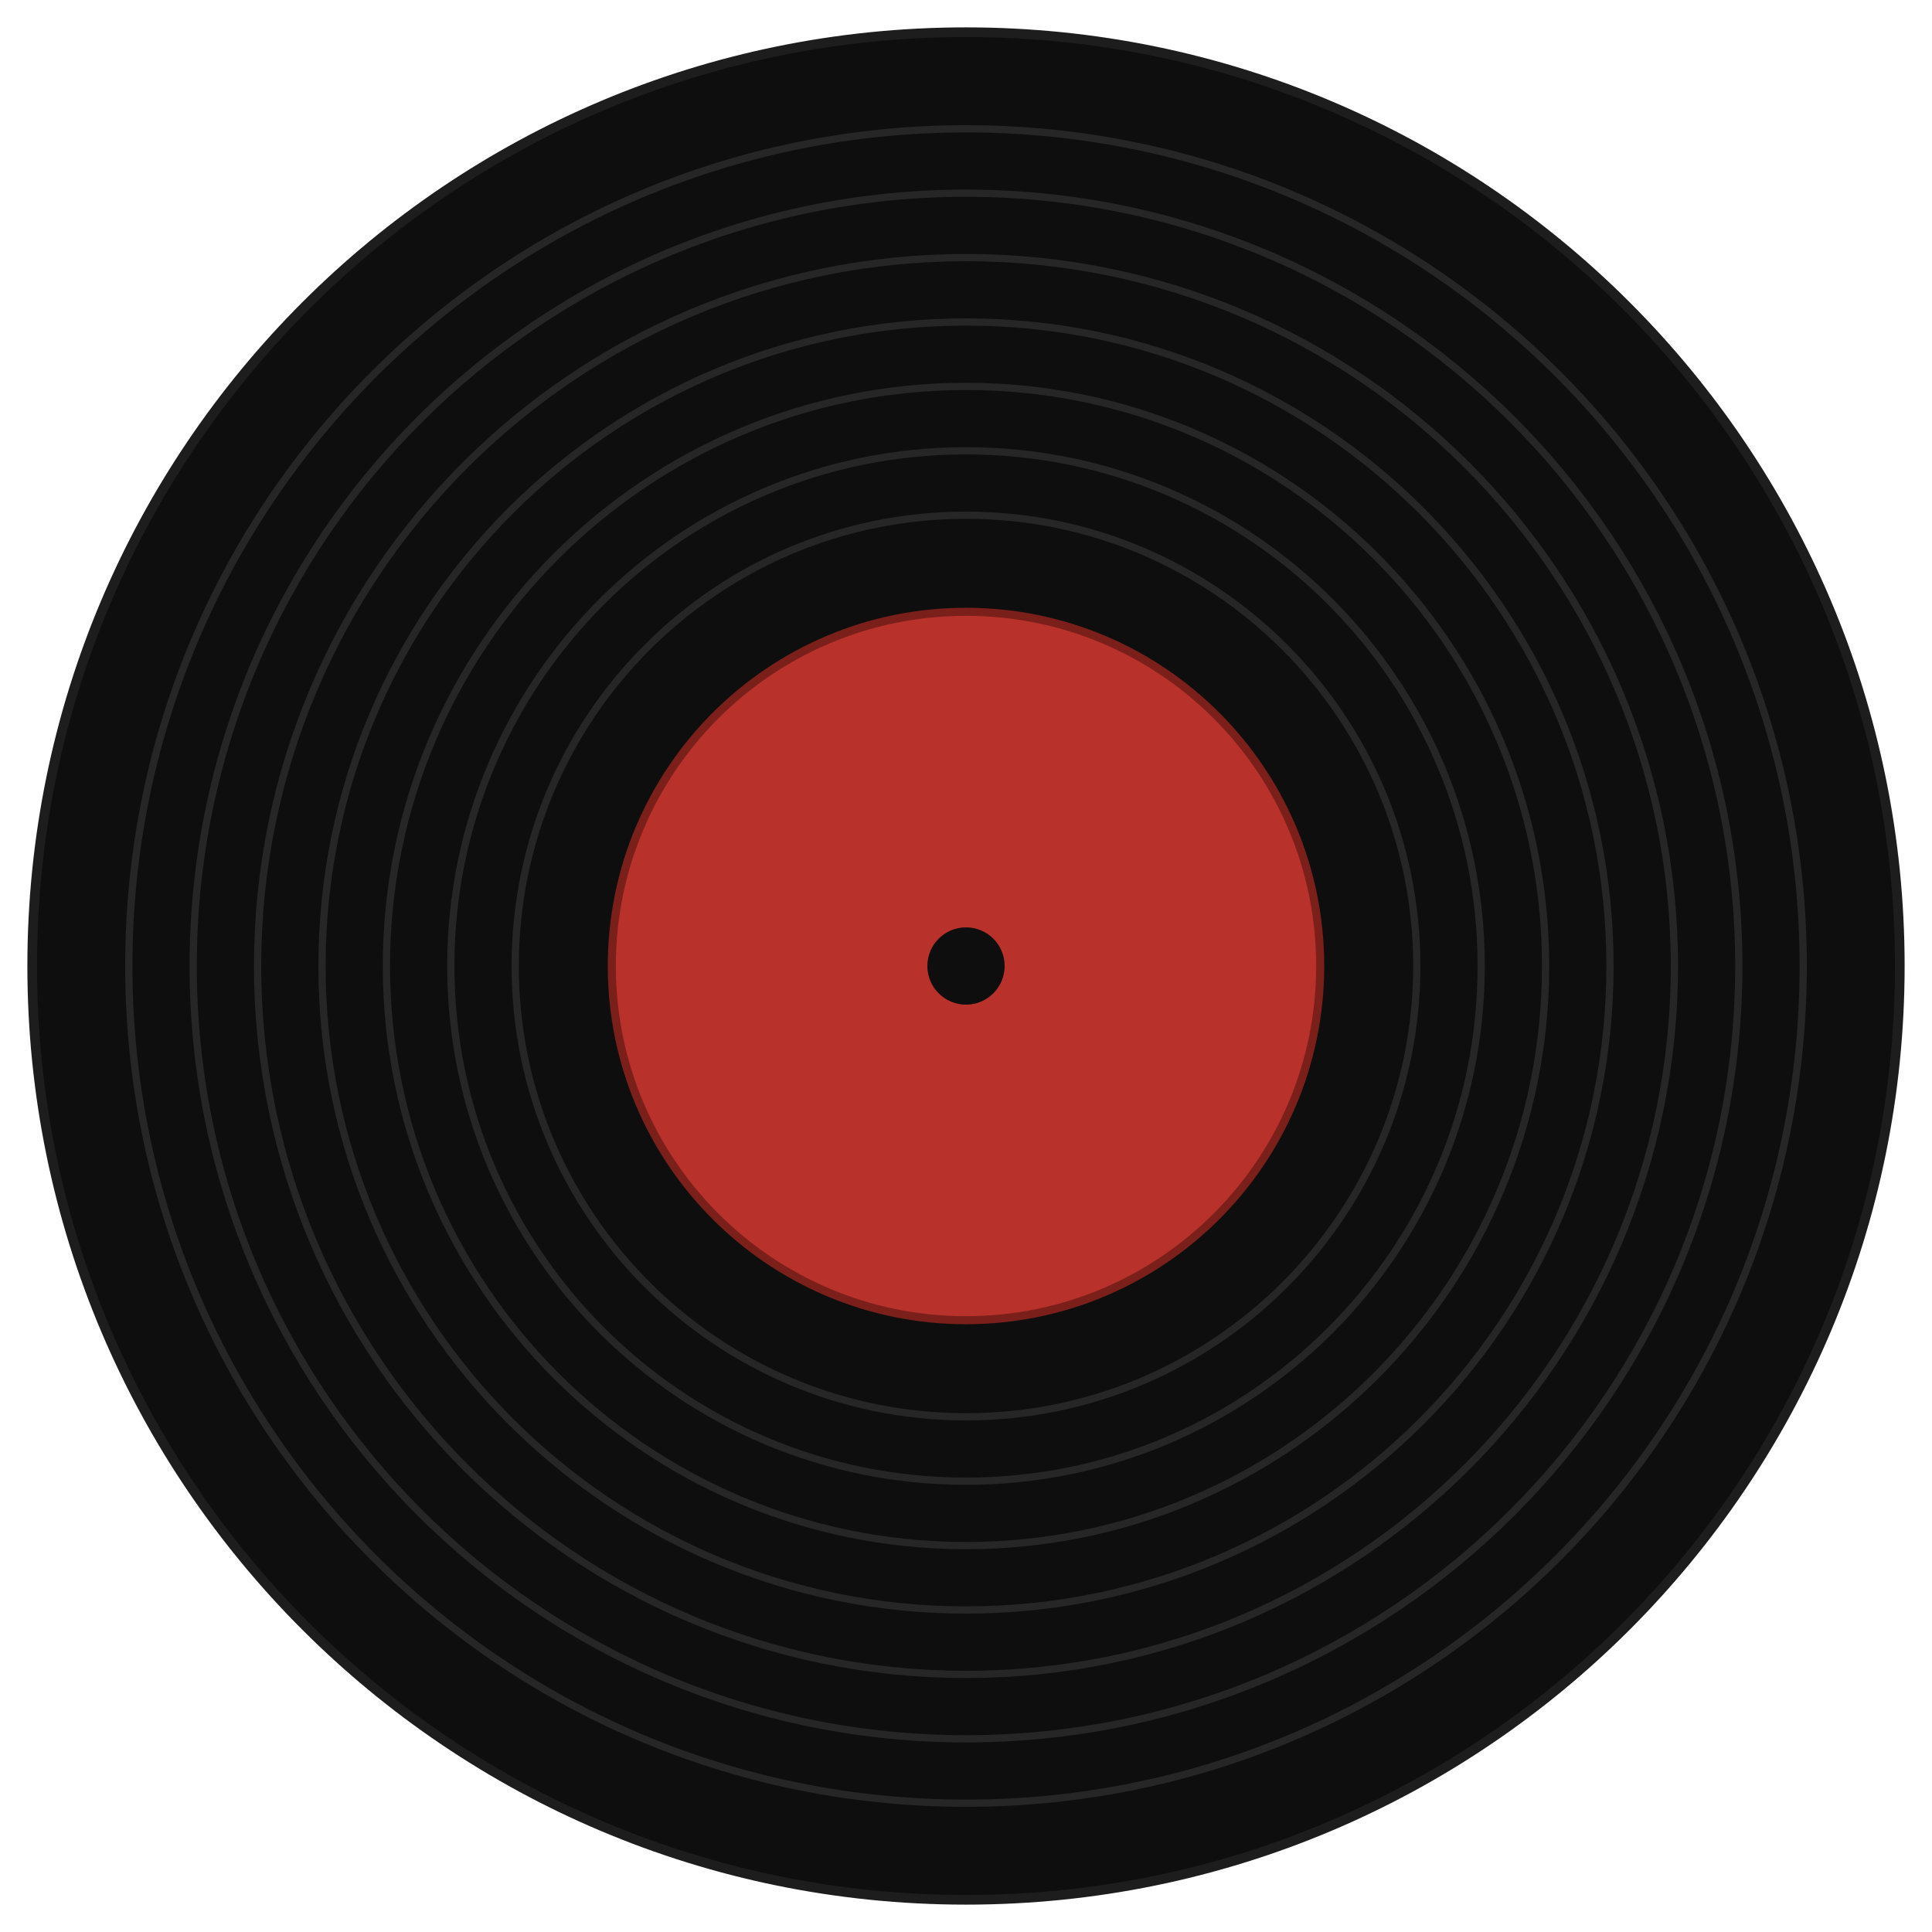
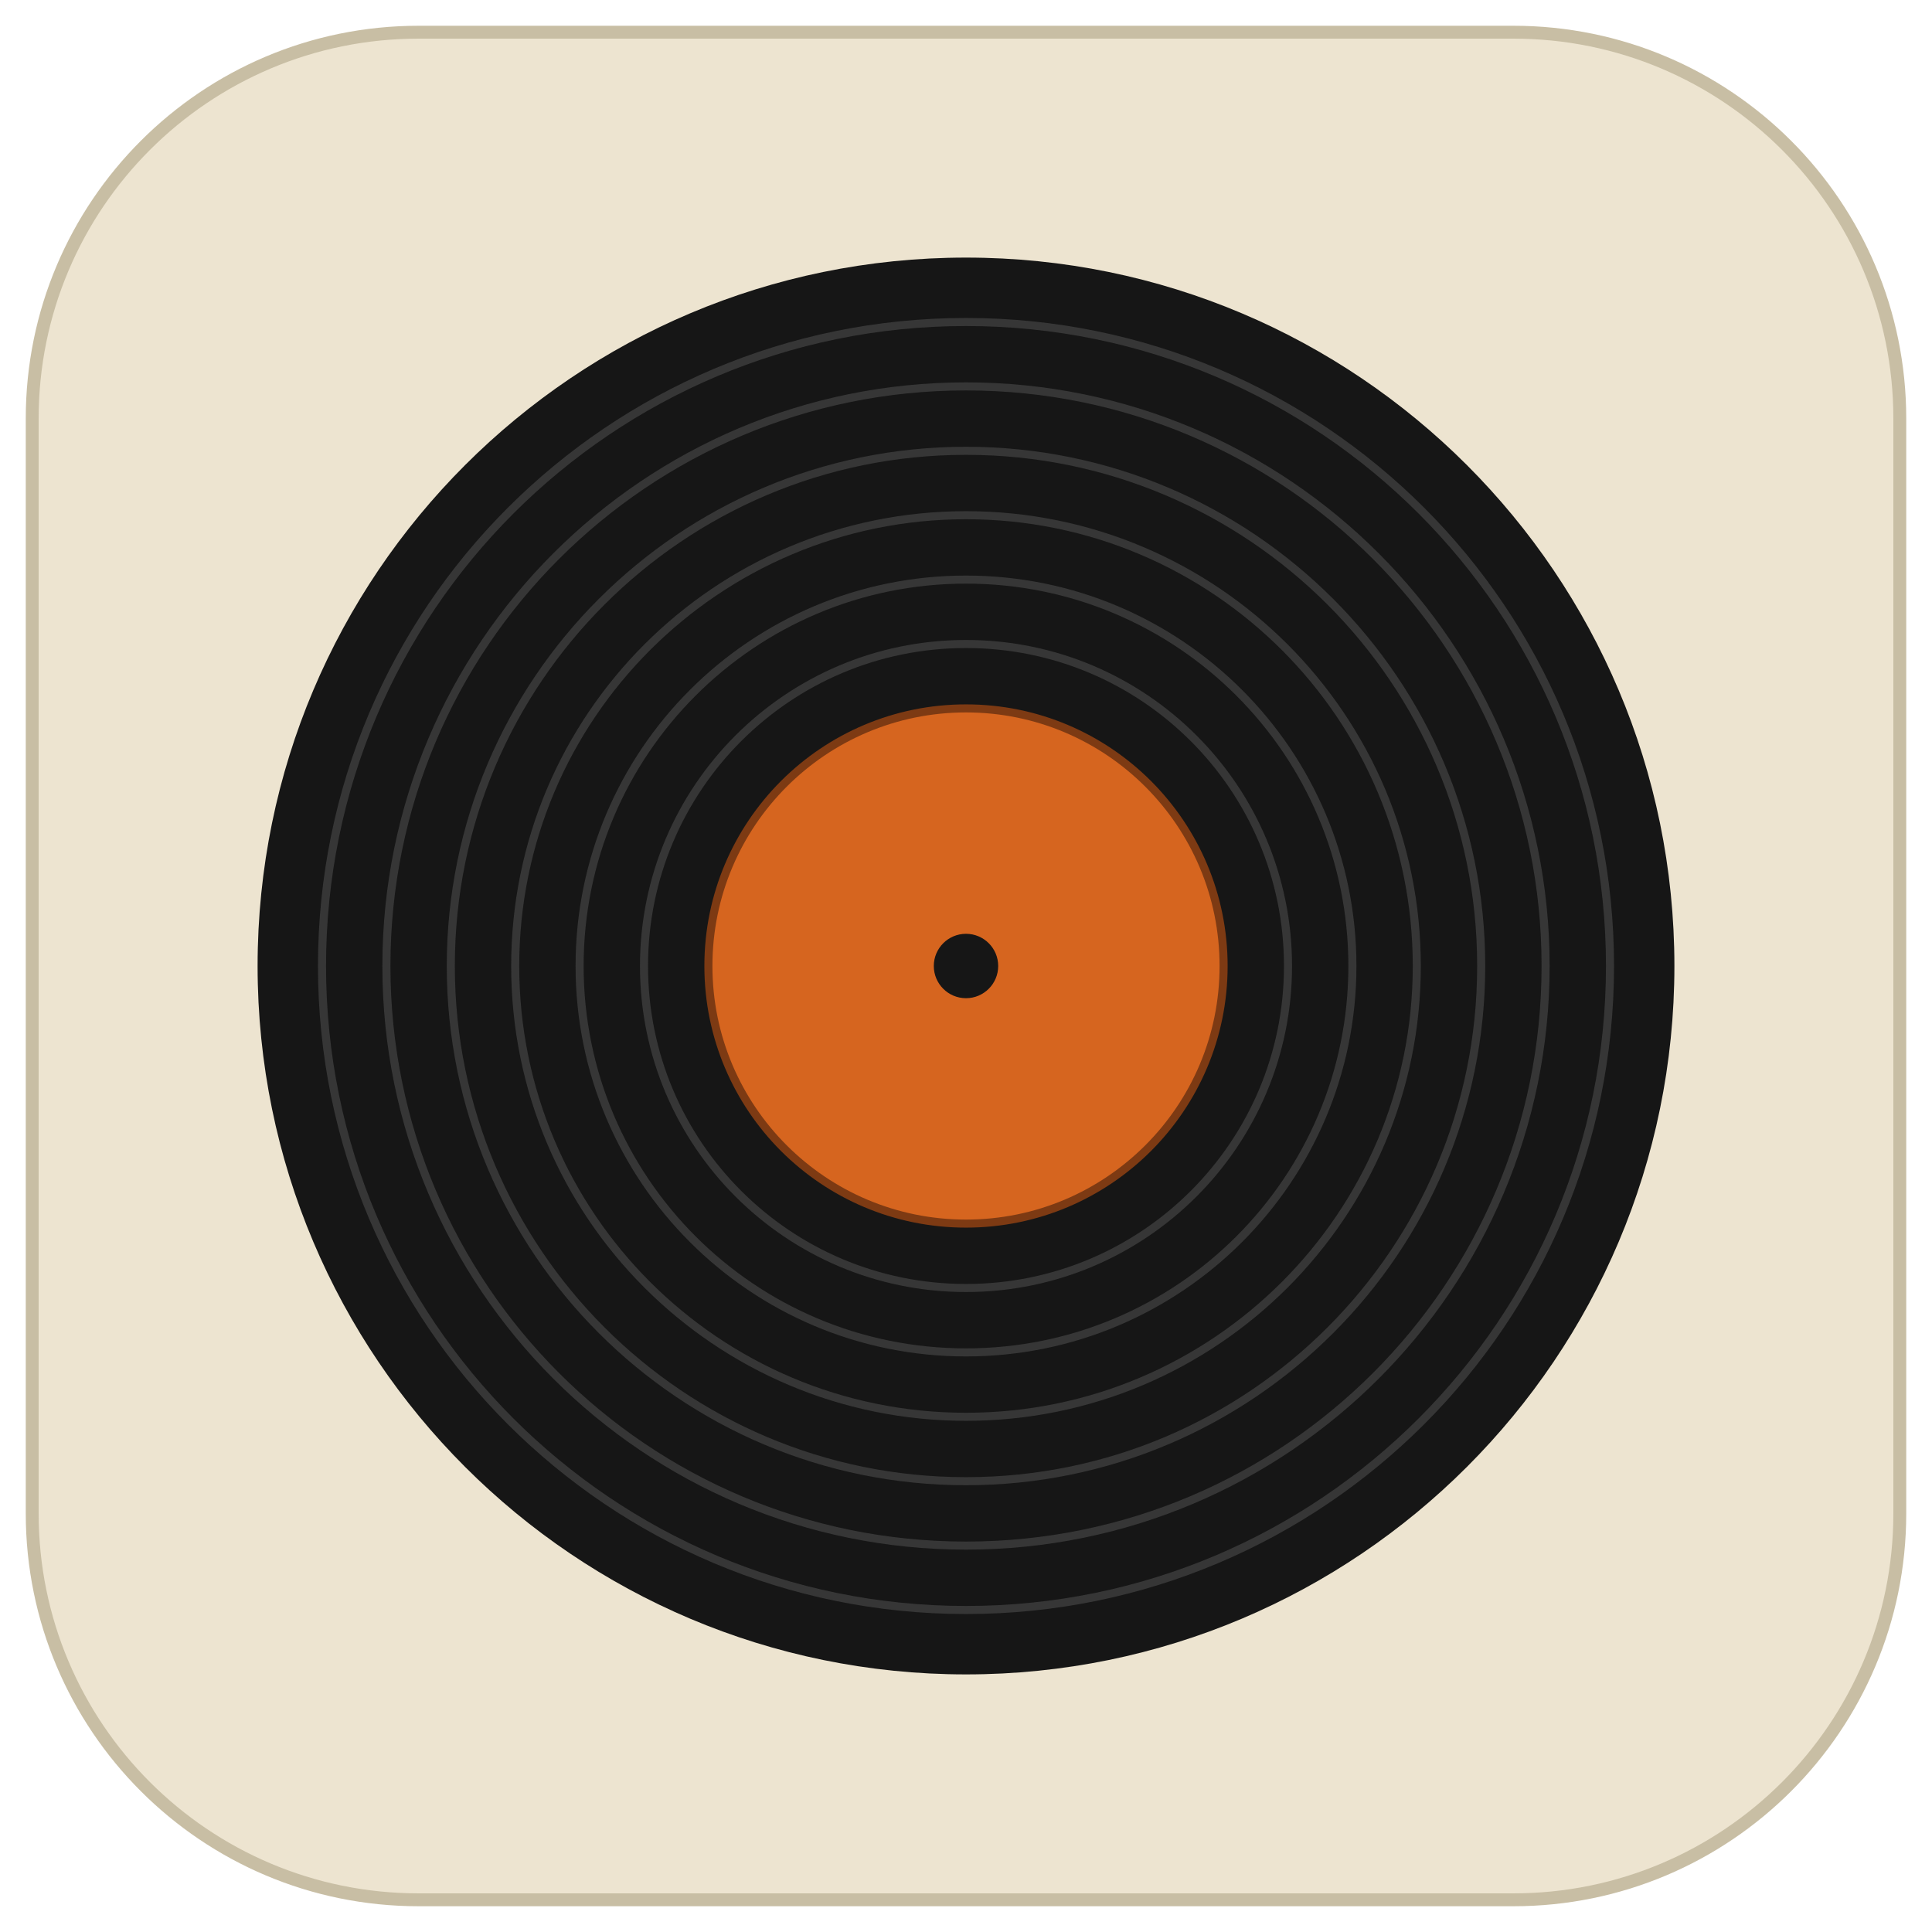
<svg xmlns="http://www.w3.org/2000/svg" viewBox="0 0 120 120" width="120" height="120">
-   <circle cx="60" cy="60" r="58" fill="#0e0e0e" />
-   <circle cx="60" cy="60" r="58" fill="none" stroke="#1d1d1d" stroke-width="0.6" />
-   <g fill="none" stroke="#2a2a2a" stroke-width="0.45" opacity="0.85">
-     <circle cx="60" cy="60" r="52" />
-     <circle cx="60" cy="60" r="48" />
-     <circle cx="60" cy="60" r="44" />
+   <rect x="2" y="2" width="116" height="116" rx="24" fill="#ede4d0" />
+   <rect x="2" y="2" width="116" height="116" rx="24" fill="none" stroke="#c8bea4" stroke-width="0.8" />
+   <circle cx="60" cy="60" r="44" fill="#161616" />
+   <g fill="none" stroke="#3a3a3a" stroke-width="0.5" opacity="0.9">
    <circle cx="60" cy="60" r="40" />
    <circle cx="60" cy="60" r="36" />
    <circle cx="60" cy="60" r="32" />
    <circle cx="60" cy="60" r="28" />
+     <circle cx="60" cy="60" r="24" />
+     <circle cx="60" cy="60" r="20" />
  </g>
-   <circle cx="60" cy="60" r="22" fill="#b8312a" />
-   <circle cx="60" cy="60" r="22" fill="none" stroke="#7a1f1a" stroke-width="0.5" />
-   <circle cx="60" cy="60" r="2.4" fill="#0e0e0e" />
+   <circle cx="60" cy="60" r="16" fill="#d6651f" />
+   <circle cx="60" cy="60" r="16" fill="none" stroke="#7d3a13" stroke-width="0.5" />
+   <circle cx="60" cy="60" r="2" fill="#161616" />
</svg>
